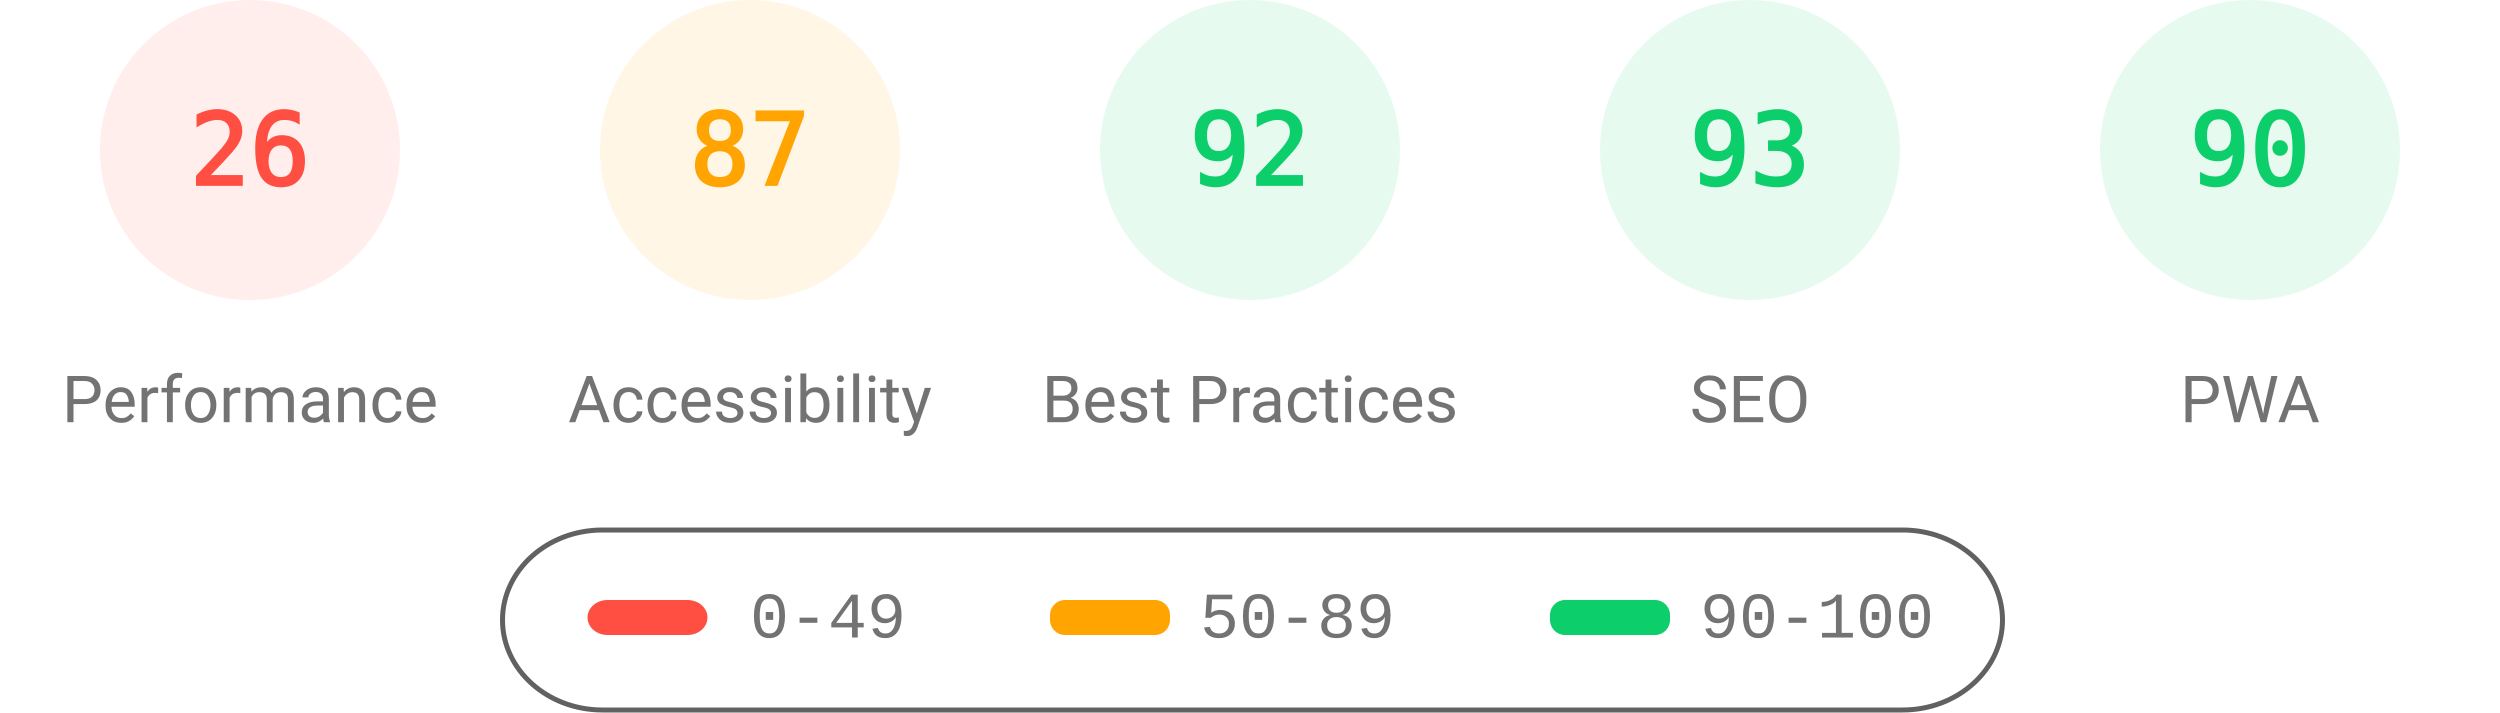
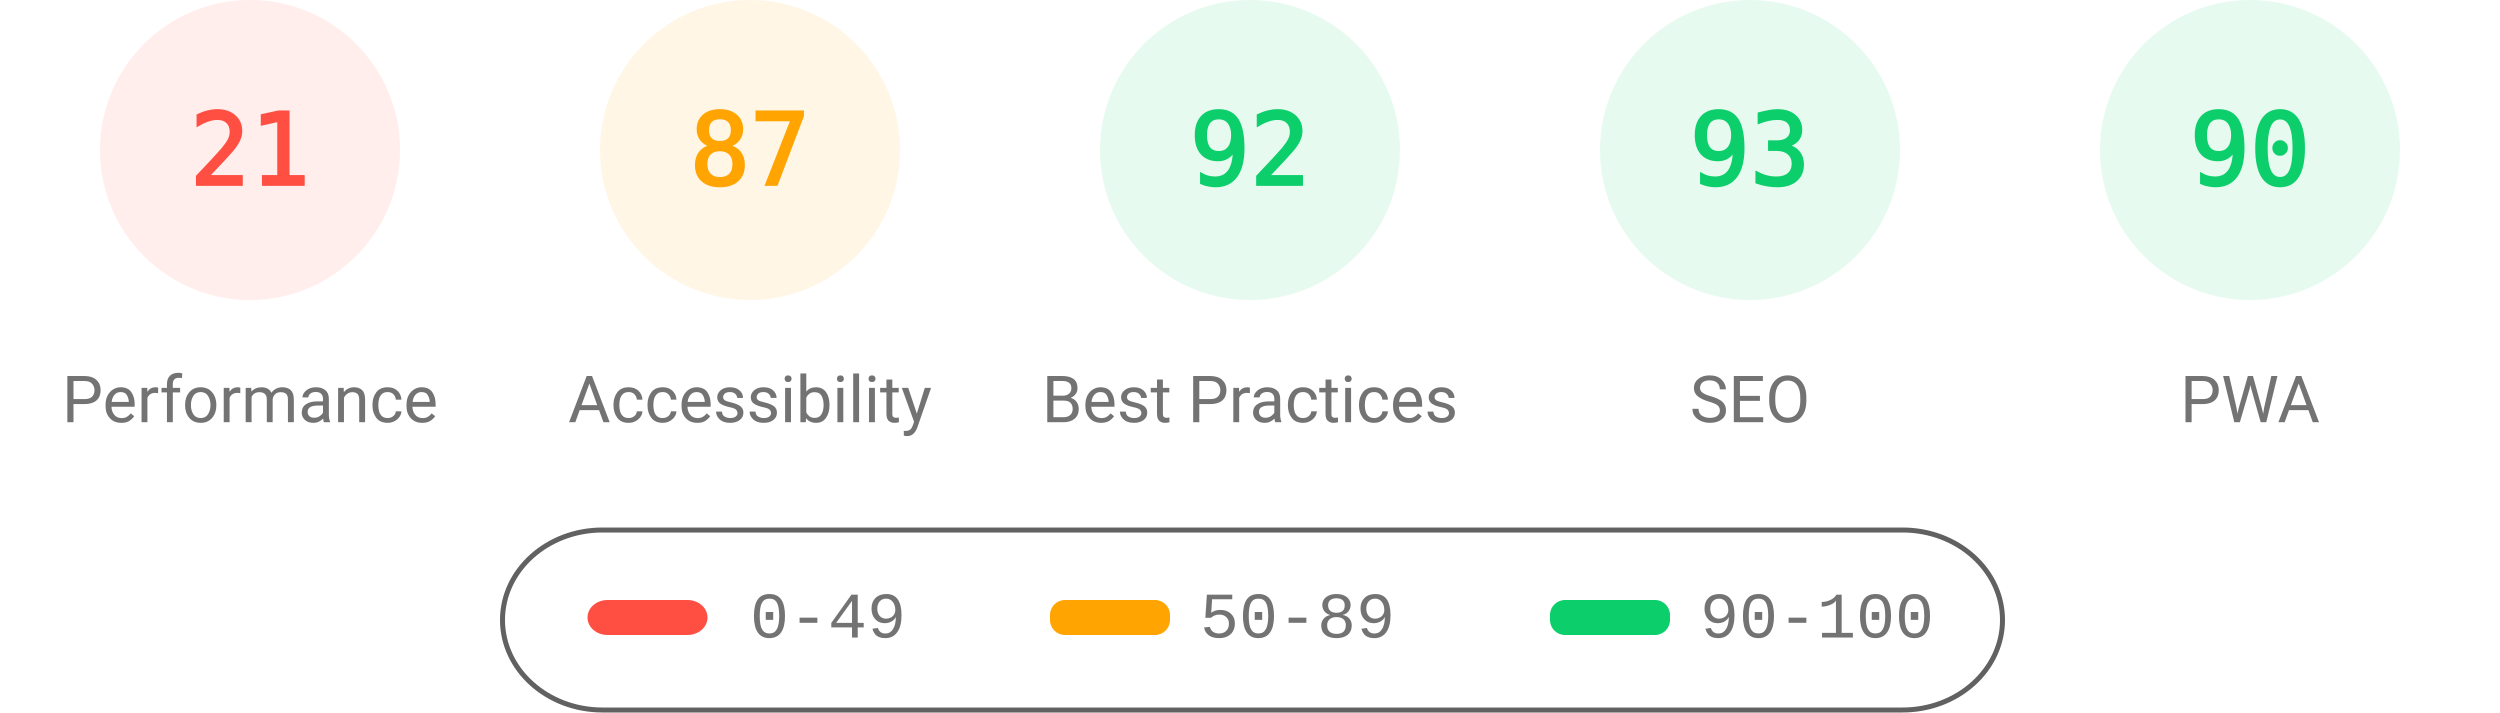
<svg xmlns="http://www.w3.org/2000/svg" fill="none" width="1000" height="285">
  <style>.gauge-base{opacity:.1}.gauge-arc{fill:none;animation-delay:250ms;stroke-linecap:round;transform:rotate(-90deg);transform-origin:100px 60px;animation:load-gauge 1s ease forwards}.guage-text{font-size:40px;font-family:monospace;text-align:center}.guage-red{color:#ff4e42;fill:#ff4e42;stroke:#ff4e42}.guage-orange{color:#ffa400;fill:#ffa400;stroke:#ffa400}.guage-green{color:#0cce6b;fill:#0cce6b;stroke:#0cce6b}.guage-undefined{color:#5c5c5c;fill:#5c5c5c;stroke:#5c5c5c}.guage-title{color:#737373;fill:#737373;stroke:none;font-size:26px;line-height:26px;font-family:Roboto,Halvetica,Arial,sans-serif}@keyframes load-gauge{from{stroke-dasharray:0 352.858}}</style>
  <svg class="guage-div guage-perf guage-red" viewBox="0 0 200 200" width="200" height="200">
    <circle class="gauge-base" r="56" cx="100" cy="60" stroke-width="8" />
-     <circle class="gauge-arc guage-arc-1" r="56" cx="100" cy="60" stroke-width="8" style="stroke-dasharray:91.483,351.858" />
-     <text class="guage-text" x="100" y="60" alignment-baseline="central" dominant-baseline="central" text-anchor="middle">26</text>
+     <circle class="gauge-arc guage-arc-1" r="56" cx="100" cy="60" stroke-width="8" style="stroke-dasharray:73.89,351.858" />
+     <text class="guage-text" x="100" y="60" alignment-baseline="central" dominant-baseline="central" text-anchor="middle">21</text>
    <text class="guage-title" x="100" y="160" alignment-baseline="central" dominant-baseline="central" text-anchor="middle">Performance</text>
  </svg>
  <svg class="guage-div guage-acc guage-orange" viewBox="0 0 200 200" width="200" height="200" x="200">
    <circle class="gauge-base" r="56" cx="100" cy="60" stroke-width="8" />
    <circle class="gauge-arc guage-arc-2" r="56" cx="100" cy="60" stroke-width="8" style="stroke-dasharray:306.116,351.858" />
    <text class="guage-text" x="100" y="60" alignment-baseline="central" dominant-baseline="central" text-anchor="middle">87</text>
    <text class="guage-title" x="100" y="160" alignment-baseline="central" dominant-baseline="central" text-anchor="middle">Accessibility</text>
  </svg>
  <svg class="guage-div guage-best guage-green" viewBox="0 0 200 200" width="200" height="200" x="400">
    <circle class="gauge-base" r="56" cx="100" cy="60" stroke-width="8" />
    <circle class="gauge-arc guage-arc-3" r="56" cx="100" cy="60" stroke-width="8" style="stroke-dasharray:323.709,351.858" />
    <text class="guage-text" x="100" y="60" alignment-baseline="central" dominant-baseline="central" text-anchor="middle">92</text>
    <text class="guage-title" x="100" y="160" alignment-baseline="central" dominant-baseline="central" text-anchor="middle">Best Practices</text>
  </svg>
  <svg class="guage-div guage-seo guage-green" viewBox="0 0 200 200" width="200" height="200" x="600">
    <circle class="gauge-base" r="56" cx="100" cy="60" stroke-width="8" />
    <circle class="gauge-arc guage-arc-4" r="56" cx="100" cy="60" stroke-width="8" style="stroke-dasharray:327.228,351.858" />
    <text class="guage-text" x="100" y="60" alignment-baseline="central" dominant-baseline="central" text-anchor="middle">93</text>
    <text class="guage-title" x="100" y="160" alignment-baseline="central" dominant-baseline="central" text-anchor="middle">SEO</text>
  </svg>
  <svg class="guage-div guage-pwa guage-green" viewBox="0 0 200 200" width="200" height="200" x="800">
    <circle class="gauge-base" r="56" cx="100" cy="60" stroke-width="8" />
    <circle class="gauge-arc guage-arc-4" r="56" cx="100" cy="60" stroke-width="8" style="stroke-dasharray:316.672,351.858" />
    <text class="guage-text" x="100" y="60" alignment-baseline="central" dominant-baseline="central" text-anchor="middle">90</text>
    <text class="guage-title" x="100" y="160" alignment-baseline="central" dominant-baseline="central" text-anchor="middle">PWA</text>
  </svg>
  <svg width="604" height="76" x="200" y="210">
    <path fill="none" id="canvas_background" d="M-1-1h604v80H-1z" />
    <rect fill-opacity="0" stroke="#616161" stroke-width="2" rx="40" id="svg_2" height="72" width="600" y="2" x="1" fill="#000" />
    <rect stroke="#000" rx="8" id="svg_3" height="14" width="48" y="30" x="35" stroke-opacity="null" stroke-width="0" fill="#ff4e42" />
    <rect stroke="#000" rx="6" id="svg_4" height="14" width="48" y="30" x="220" stroke-opacity="null" stroke-width="0" fill="#ffa400" />
    <rect stroke="#000" rx="6" id="svg_5" height="14" width="48" y="30" x="420" stroke-opacity="null" stroke-width="0" fill="#0cce6b" />
    <text xml:space="preserve" text-anchor="start" font-family="'Courier New', Courier, monospace" font-size="26" id="svg_6" y="45" x="100" stroke-opacity="null" stroke-width="0" stroke="#000" fill="#737373">0-49</text>
    <text xml:space="preserve" text-anchor="start" font-family="'Courier New', Courier, monospace" font-size="26" id="svg_7" y="45" x="280" stroke-opacity="null" stroke-width="0" stroke="#000" fill="#737373">50-89</text>
    <text xml:space="preserve" text-anchor="start" font-family="'Courier New', Courier, monospace" font-size="26" id="svg_8" y="45" x="480" stroke-opacity="null" stroke-width="0" stroke="#000" fill="#737373">90-100</text>
  </svg>
</svg>
